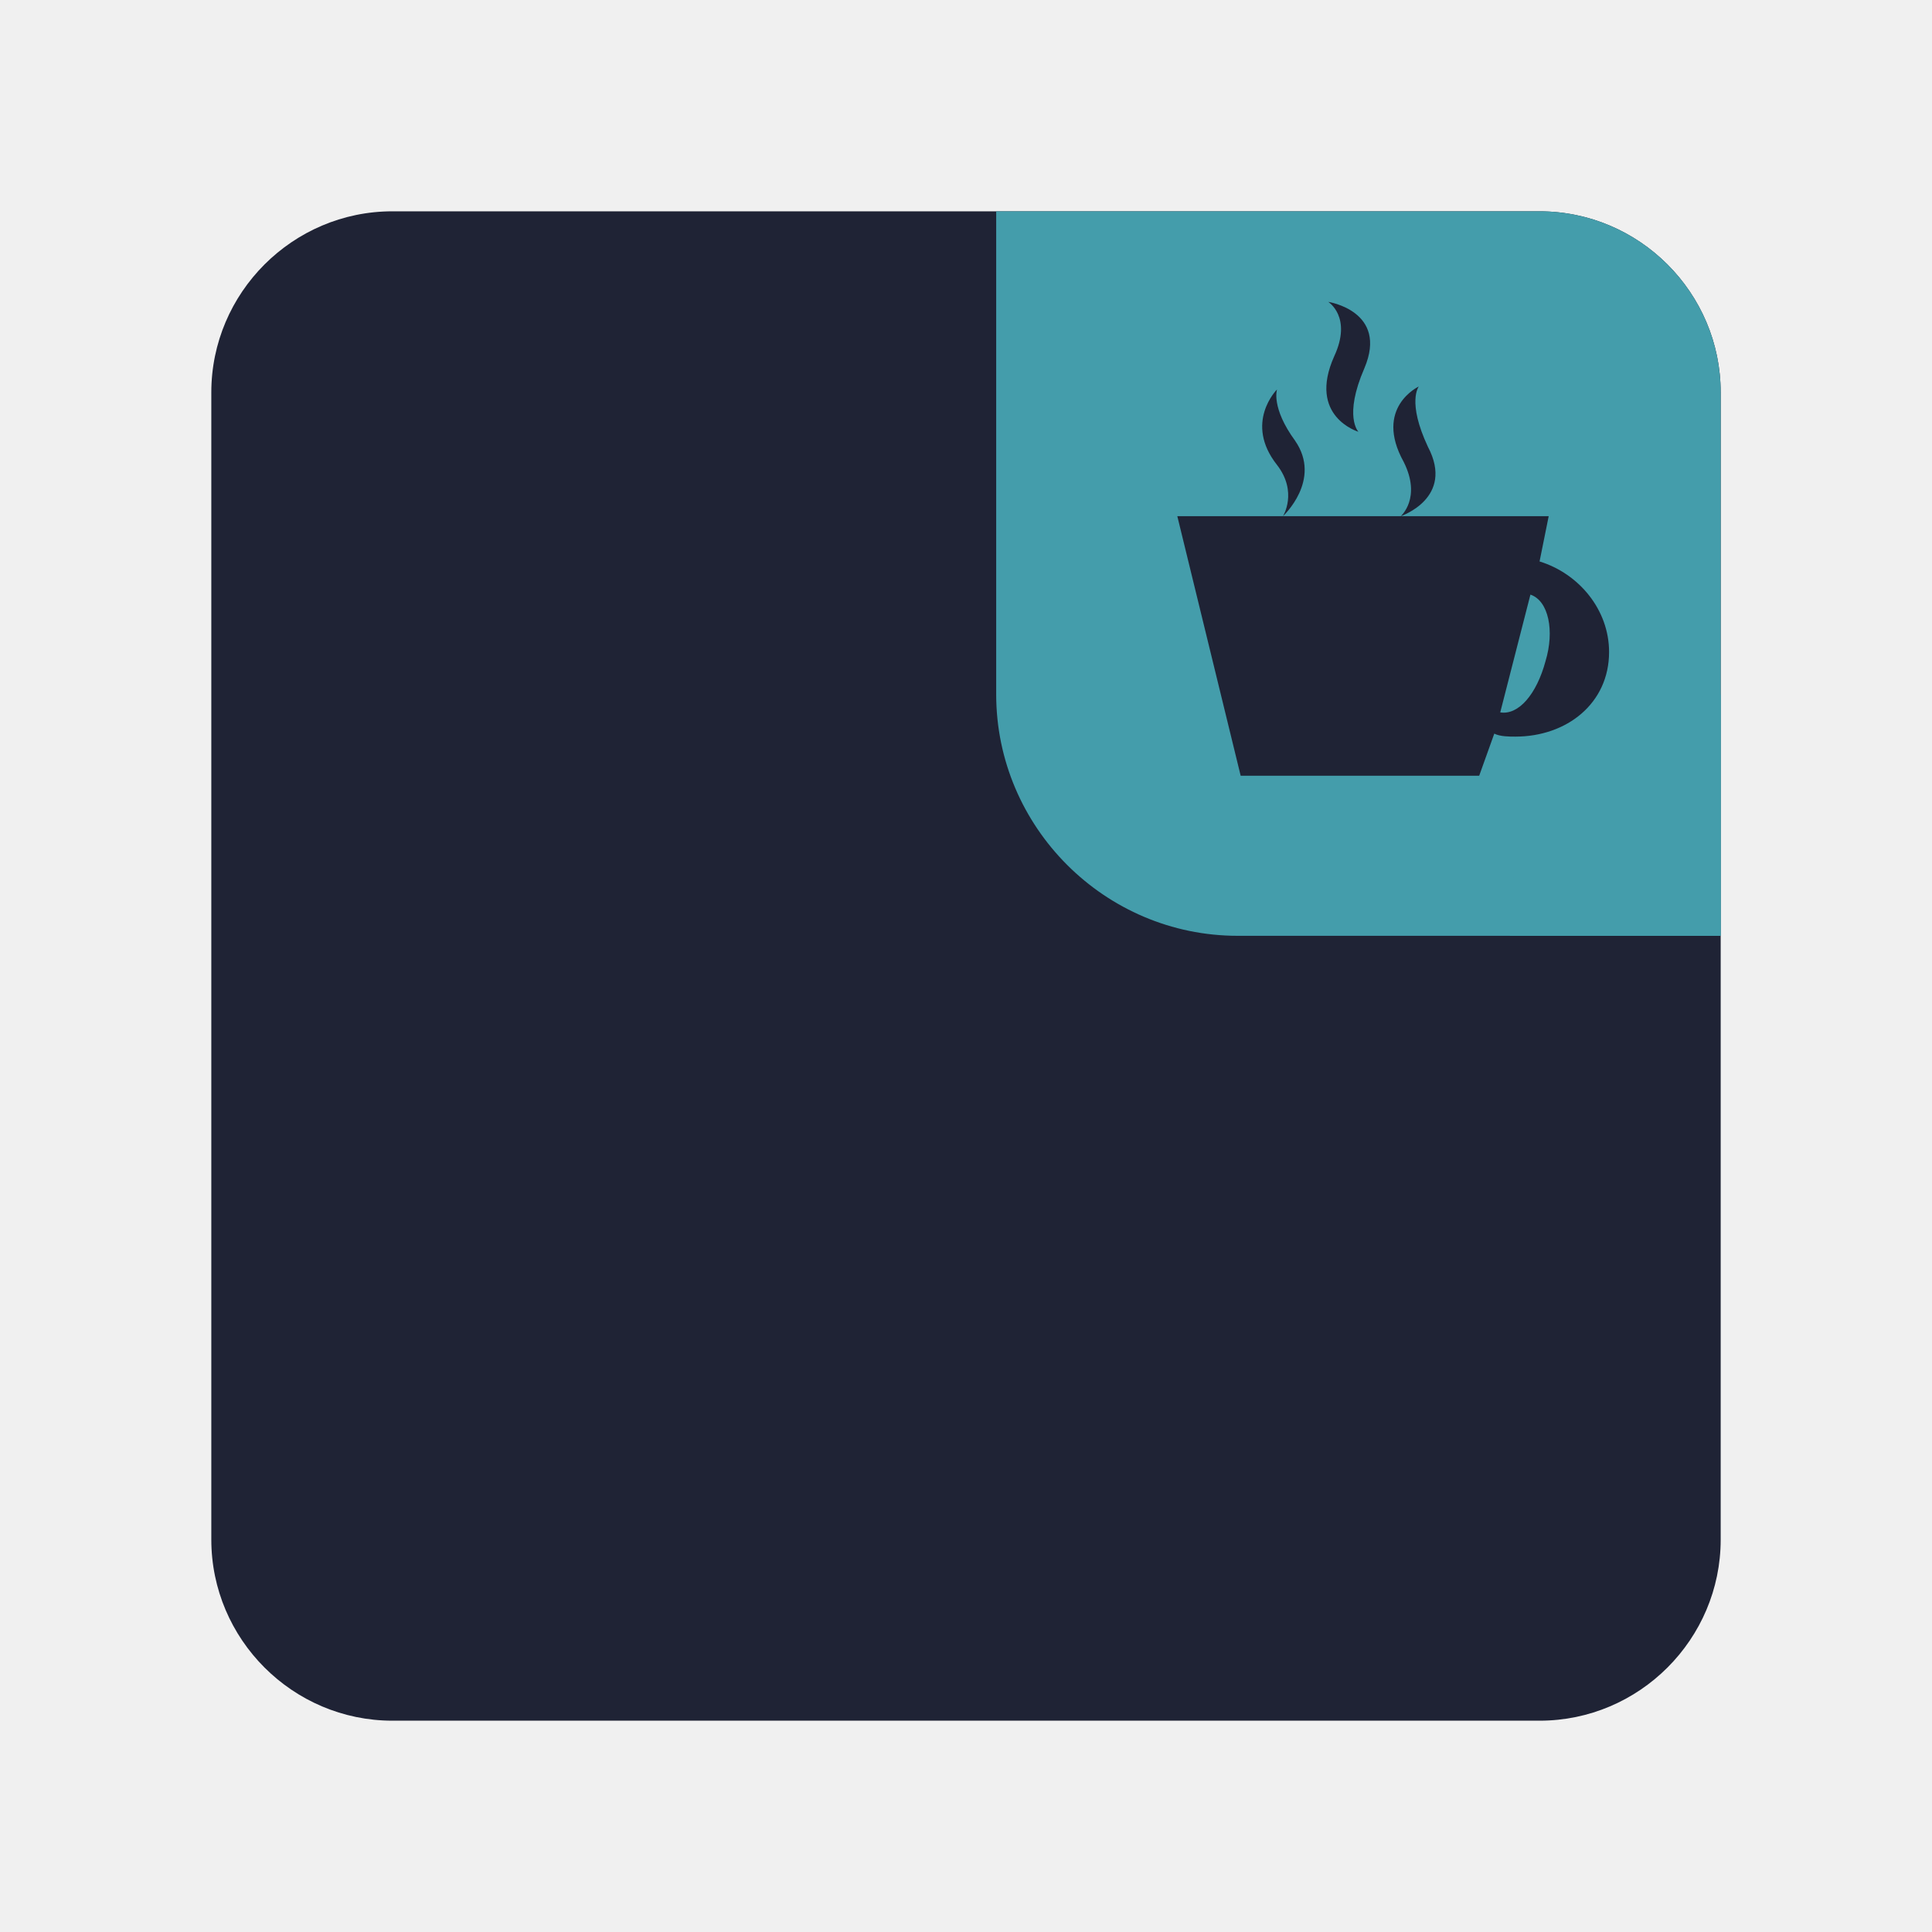
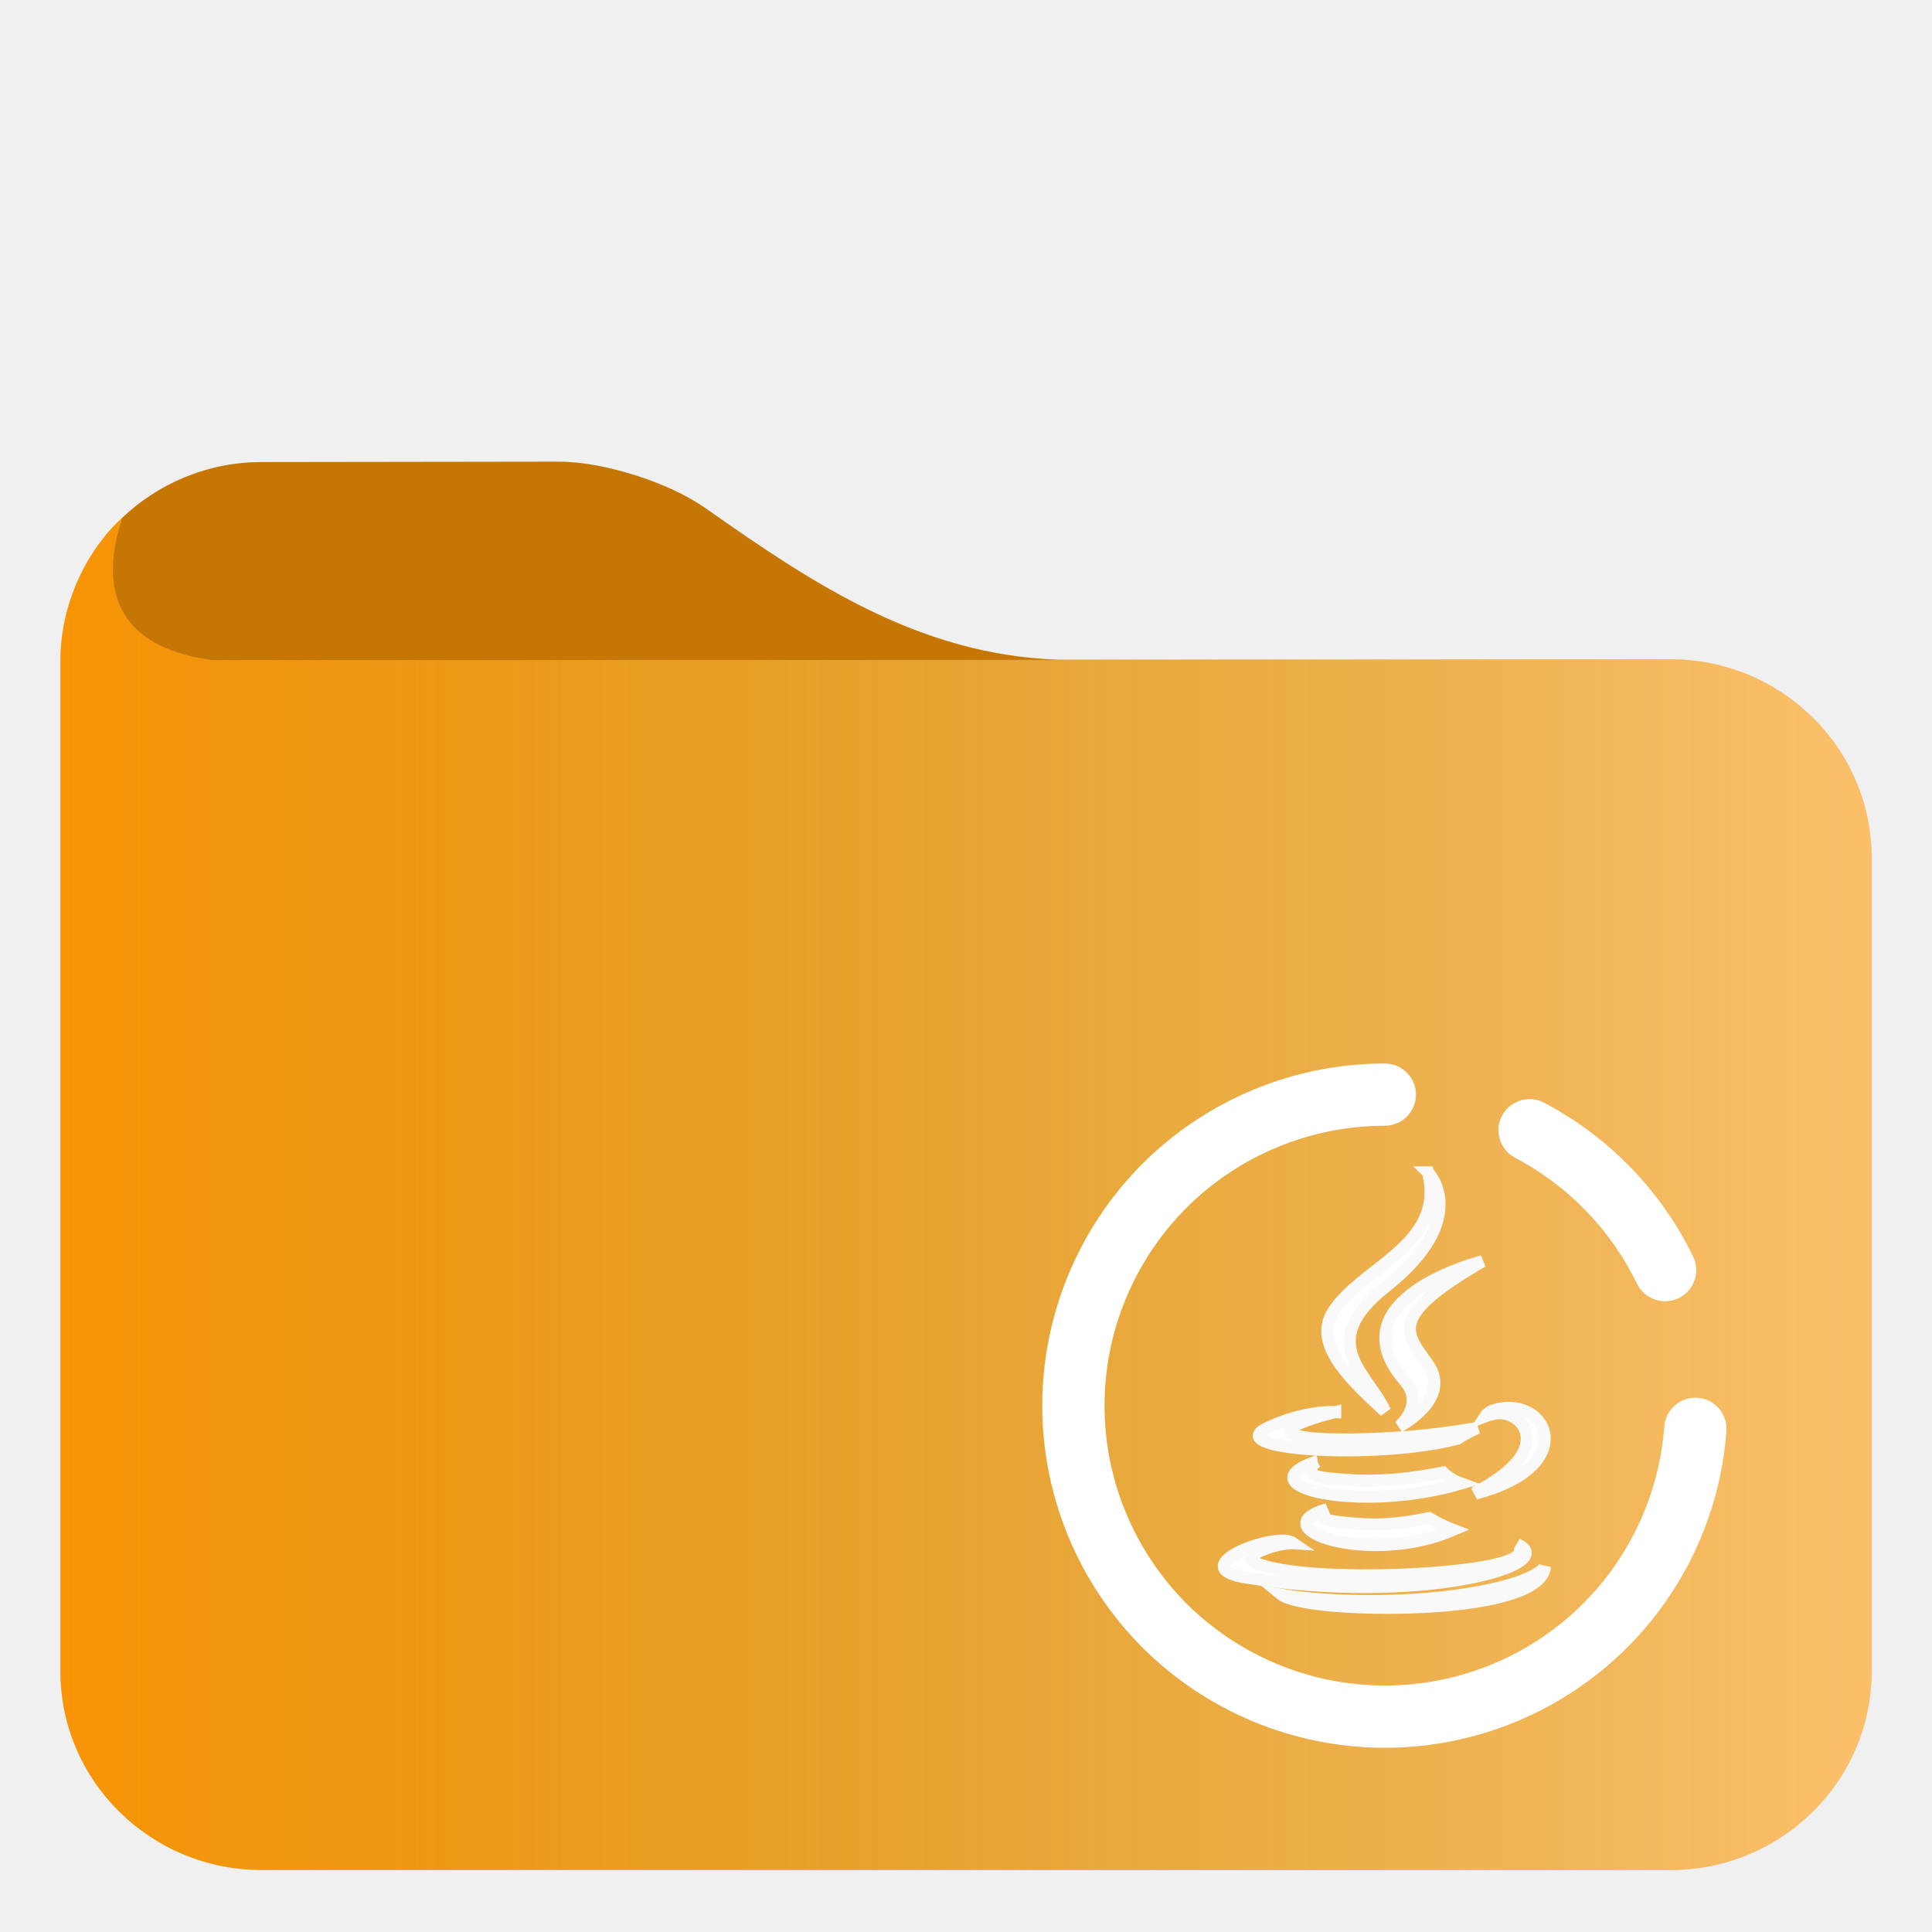
- <svg xmlns="http://www.w3.org/2000/svg" width="48" height="48" viewBox="0 0 48 48">
-   <defs>
-     <clipPath id="clip-0">
-       <path clip-rule="nonzero" d="M 24 5 L 43 5 L 43 24 L 24 24 Z M 24 5 " />
-     </clipPath>
-     <clipPath id="clip-1">
-       <path clip-rule="nonzero" d="M 24.75 5.25 L 38.25 5.25 C 40.727 5.25 42.75 7.273 42.75 9.75 L 42.75 23.25 L 30.75 23.25 C 27.449 23.25 24.75 20.551 24.75 17.25 Z M 24.75 5.25 " />
-     </clipPath>
-     <clipPath id="clip-2">
-       <path clip-rule="nonzero" d="M 37 17 L 43 17 L 43 24 L 37 24 Z M 37 17 " />
-     </clipPath>
-     <clipPath id="clip-3">
-       <path clip-rule="nonzero" d="M 24.75 5.25 L 38.25 5.25 C 40.727 5.25 42.75 7.273 42.75 9.75 L 42.75 23.25 L 30.75 23.25 C 27.449 23.25 24.75 20.551 24.75 17.25 Z M 24.75 5.25 " />
-     </clipPath>
-     <clipPath id="clip-4">
-       <path clip-rule="nonzero" d="M 29 7 L 40 7 L 40 20 L 29 20 Z M 29 7 " />
-     </clipPath>
-     <clipPath id="clip-5">
-       <path clip-rule="nonzero" d="M 24.75 5.25 L 38.25 5.25 C 40.727 5.25 42.75 7.273 42.75 9.75 L 42.75 23.25 L 30.75 23.25 C 27.449 23.25 24.75 20.551 24.75 17.25 Z M 24.75 5.25 " />
-     </clipPath>
+ <svg xmlns="http://www.w3.org/2000/svg" width="48pt" height="48pt" style="isolation:isolate" version="1.1" viewBox="0 0 48 48" id="svg3">
+   <defs id="defs3">
+     <linearGradient id="a-3" x2="1" y1="0.5" y2="0.5" gradientTransform="matrix(45,0,0,33.7,-59.97633,-7.281397)" gradientUnits="userSpaceOnUse">
+       <stop stop-color="#50c9c3" offset="0" id="stop1-6" />
+       <stop stop-color="#96deda" offset=".983" id="stop2-7" />
+     </linearGradient>
+     <linearGradient id="_lgradient_3" x1="0" y1="0.5" x2="1" y2="0.5" gradientTransform="matrix(44,0,0,44,2,2)" gradientUnits="userSpaceOnUse">
+       <stop offset="0%" stop-opacity="1" style="stop-color:rgb(255,153,102)" id="stop1-3" />
+       <stop offset="98.261%" stop-opacity="1" style="stop-color:rgb(255,94,98)" id="stop2-6" />
+     </linearGradient>
  </defs>
-   <path fill-rule="nonzero" fill="#1f2335" fill-opacity="1" d="M 9.75 5.25 L 38.25 5.25 C 40.727 5.25 42.75 7.273 42.75 9.75 L 42.75 38.25 C 42.75 40.727 40.727 42.75 38.25 42.75 L 9.75 42.75 C 7.273 42.75 5.25 40.727 5.25 38.25 L 5.25 9.75 C 5.25 7.273 7.273 5.25 9.75 5.25 Z M 9.75 5.25 " />
-   <g clip-path="url(#clip-0)">
-     <g clip-path="url(#clip-1)">
-       <path fill-rule="nonzero" fill="#449dab" fill-opacity="1" d="M 24.75 5.25 L 38.25 5.25 C 40.727 5.25 42.75 7.273 42.75 9.75 L 42.75 23.25 L 30.75 23.25 C 27.449 23.25 24.75 20.551 24.75 17.25 Z M 24.75 5.25 " />
-     </g>
-   </g>
-   <g clip-path="url(#clip-2)">
-     <g clip-path="url(#clip-3)">
-       <path fill-rule="nonzero" fill="#449dab" fill-opacity="1" d="M 48.75 22.875 C 48.75 25.98 46.23 28.5 43.125 28.5 C 40.02 28.5 37.5 25.98 37.5 22.875 C 37.5 19.77 40.02 17.25 43.125 17.25 C 46.23 17.25 48.75 19.77 48.75 22.875 Z M 48.75 22.875 " />
-     </g>
-   </g>
-   <g clip-path="url(#clip-4)">
-     <g clip-path="url(#clip-5)">
-       <path fill-rule="nonzero" fill="#1f2335" fill-opacity="1" d="M 33 7.5 C 33 7.5 33.602 7.875 33.148 8.852 C 32.477 10.352 33.75 10.727 33.75 10.727 C 33.75 10.727 33.375 10.352 33.898 9.148 C 34.5 7.727 33 7.5 33 7.5 Z M 35.25 9.602 C 35.25 9.602 34.125 10.125 34.875 11.477 C 35.324 12.375 34.801 12.824 34.801 12.824 C 34.801 12.824 36.148 12.375 35.477 11.102 C 34.949 9.977 35.25 9.602 35.25 9.602 Z M 31.727 9.676 C 31.727 9.676 30.898 10.5 31.727 11.551 C 32.25 12.227 31.875 12.824 31.875 12.824 C 31.875 12.824 32.852 11.926 32.176 10.949 C 31.574 10.125 31.727 9.676 31.727 9.676 Z M 31.949 12.824 L 29.25 12.824 L 30.824 19.273 L 36.75 19.273 L 37.125 18.227 C 37.273 18.301 37.5 18.301 37.648 18.301 C 38.926 18.301 39.977 17.477 39.977 16.199 C 39.977 15.148 39.227 14.25 38.25 13.949 L 38.477 12.824 Z M 38.023 14.773 C 38.023 14.773 38.102 14.773 38.023 14.773 C 38.477 14.926 38.625 15.676 38.398 16.426 C 38.176 17.25 37.727 17.773 37.273 17.699 Z M 38.023 14.773 " />
-     </g>
-   </g>
+   <linearGradient id="a" x2="1" y1=".5" y2=".5" gradientTransform="matrix(45 0 0 33.7 1.49 12.8)" gradientUnits="userSpaceOnUse">
+     <stop stop-color="#50c9c3" offset="0" id="stop1" style="stop-color:#50c9c3;stop-opacity:0;" />
+     <stop stop-color="#96deda" offset="0.983" id="stop2" style="stop-color:#ffffff;stop-opacity:0.4;" />
+   </linearGradient>
+   <path id="path4" d="M 13.89 11.47 L 6.5 11.48 C 5.16 11.48 3.94 12.009 3.04 12.86 C 2.314 13.501 1.5 14.819 1.5 16.419 L 1.5 41.52 C 1.5 44.25 3.74 46.46 6.5 46.46 L 41.5 46.46 C 44.26 46.46 46.5 44.25 46.5 41.52 L 46.5 21.319 C 46.5 18.589 44.26 16.38 41.5 16.38 L 26.272 16.389 C 22.85 16.261 20.221 14.524 17.52 12.62 C 16.621 11.988 15 11.47 13.89 11.47 z " style="fill:#f89406;fill-opacity:1" />
+   <path d="m 6.5,11.48 c -1.34,0 -2.56,0.529 -3.46,1.38 -0.7,2.127 0.202,3.267 2.23,3.54 h 21.3 C 23,16.366 20.3,14.58 17.52,12.62 16.621,11.988 15,11.47 13.89,11.47 Z M 2.37,13.65 C 2.362,13.662 2.353,13.674 2.345,13.686 2.353,13.674 2.362,13.662 2.37,13.65 Z m -0.202,0.324 c -0.043,0.075 -0.085,0.15 -0.124,0.227 0.04,-0.079 0.082,-0.153 0.124,-0.227 z M 1.975,14.345 C 1.921,14.46 1.871,14.577 1.826,14.697 1.872,14.576 1.923,14.459 1.975,14.345 Z M 1.783,14.814 C 1.738,14.941 1.7,15.072 1.666,15.203 1.701,15.07 1.739,14.94 1.783,14.814 Z m -0.148,0.504 c -0.03,0.129 -0.052,0.261 -0.072,0.394 0.02,-0.133 0.042,-0.266 0.072,-0.394 z m -0.098,0.563 c -0.02,0.179 -0.032,0.361 -0.032,0.546 -3.73e-4,-0.186 0.012,-0.368 0.032,-0.546 z" fill="#37a29c" id="path2" style="fill:#000000;fill-opacity:0.2" />
+   <path d="m5.27 16.4c-2-0.266-2.92-1.39-2.23-3.54-0.726 0.641-1.54 1.96-1.54 3.56v25.1c0 2.73 2.24 4.94 5 4.94h35c2.76 0 5-2.21 5-4.94v-20.2c0-2.73-2.24-4.94-5-4.94z" fill="url(#a)" id="path3" />
+   <path style="isolation:isolate;fill:#ffffff;fill-opacity:1;stroke-width:0.3;stroke:#f9f9f9;stroke-opacity:1;stroke-dasharray:none" d="m 33.372,39.912 c 1.948,0.125 4.94,-0.069 5.011,-0.991 0,0 -0.136,0.349 -1.61,0.627 -1.663,0.313 -3.714,0.277 -4.93,0.076 0,0 0.249,0.206 1.529,0.289 z" id="path12" />
+   <path style="isolation:isolate;fill:#ffffff;fill-opacity:1;stroke-width:0.3;stroke:#f9f9f9;stroke-opacity:1;stroke-dasharray:none" d="m 35.477,29.127 c 0,0 1.124,1.124 -1.066,2.853 -1.756,1.387 -0.4,2.178 -3.87e-4,3.082 -1.025,-0.925 -1.777,-1.739 -1.273,-2.497 0.741,-1.112 2.793,-1.652 2.34,-3.438 z" id="path11" />
+   <path style="isolation:isolate;fill:#ffffff;fill-opacity:1;stroke-width:0.3;stroke:#f9f9f9;stroke-opacity:1;stroke-dasharray:none" d="m 36.7,37.053 c 2.03,-1.054 1.091,-2.068 0.436,-1.931 -0.16,0.034 -0.232,0.062 -0.232,0.062 0,0 0.06,-0.093 0.173,-0.134 1.296,-0.455 2.292,1.344 -0.418,2.056 0,0 0.031,-0.028 0.041,-0.053 z" id="path10" />
+   <path style="isolation:isolate;fill:#ffffff;fill-opacity:1;stroke-width:0.3;stroke:#f9f9f9;stroke-opacity:1;stroke-dasharray:none" d="m 33.173,35.082 c 0,0 -1.966,0.467 -0.696,0.637 0.536,0.072 1.605,0.055 2.601,-0.028 0.814,-0.068 1.63,-0.214 1.63,-0.214 0,0 -0.287,0.123 -0.494,0.265 -1.997,0.525 -5.854,0.281 -4.743,-0.256 0.938,-0.454 1.702,-0.403 1.702,-0.403 z" id="path9" />
+   <path style="isolation:isolate;fill:#ffffff;fill-opacity:1;stroke-width:0.3;stroke:#f9f9f9;stroke-opacity:1;stroke-dasharray:none" d="m 37.698,38.37 c 0,0 0.306,0.252 -0.337,0.447 -1.222,0.371 -5.088,0.482 -6.162,0.015 -0.386,-0.168 0.338,-0.401 0.566,-0.45 0.237,-0.051 0.373,-0.042 0.373,-0.042 -0.429,-0.302 -2.774,0.594 -1.191,0.851 4.318,0.7 7.871,-0.315 6.751,-0.821 z" id="path8" />
+   <path style="isolation:isolate;fill:#ffffff;fill-opacity:1;stroke-width:0.3;stroke:#f9f9f9;stroke-opacity:1;stroke-dasharray:none" d="m 34.897,34.3 c 0.522,0.601 -0.137,1.141 -0.137,1.141 0,0 1.325,-0.684 0.717,-1.541 -0.568,-0.799 -1.004,-1.195 1.355,-2.564 0,0 -3.703,0.925 -1.935,2.963 z" id="path7" />
+   <path style="isolation:isolate;fill:#ffffff;fill-opacity:1;stroke-width:0.3;stroke:#f9f9f9;stroke-opacity:1;stroke-dasharray:none" d="m 32.715,36.309 c 0,0 -0.463,0.343 0.245,0.416 0.916,0.095 1.639,0.102 2.891,-0.139 0,0 0.173,0.175 0.445,0.272 -2.56,0.749 -5.412,0.059 -3.58,-0.549 z" id="path6" />
+   <path style="isolation:isolate;fill:#ffffff;fill-opacity:1;stroke-width:0.3;stroke:#f9f9f9;stroke-opacity:1;stroke-dasharray:none" d="m 32.975,37.494 c 0,0 -0.413,0.24 0.294,0.321 0.857,0.098 1.295,0.084 2.24,-0.095 0,0 0.249,0.156 0.596,0.291 -2.118,0.907 -4.794,-0.053 -3.13,-0.517 z" id="path5" />
+   <path style="isolation:isolate;fill:#ffffff;fill-opacity:1;stroke-width:0.386" d="m 37.643,28.764 v 0 C 37.264,28.566 37.119,28.098 37.317,27.721 v 0 c 0.199,-0.377 0.667,-0.523 1.045,-0.325 v 0 c 1.609,0.846 2.909,2.187 3.702,3.821 v 0 c 0.188,0.384 0.028,0.847 -0.356,1.034 v 0 c -0.384,0.187 -0.849,0.026 -1.037,-0.357 v 0 C 40.021,30.553 38.962,29.46 37.643,28.764 Z" id="path1" />
+   <path style="isolation:isolate;fill:#ffffff;fill-opacity:1;stroke-width:0.386" d="m 41.348,35.441 v 0 c 0.032,-0.424 0.404,-0.744 0.83,-0.713 v 0 c 0.426,0.031 0.746,0.402 0.714,0.829 v 0 c -0.158,2.137 -1.122,4.138 -2.696,5.598 -1.574,1.457 -3.644,2.268 -5.791,2.268 -2.255,0 -4.422,-0.896 -6.019,-2.488 -1.594,-1.596 -2.491,-3.759 -2.491,-6.012 0,-2.252 0.898,-4.416 2.491,-6.012 1.598,-1.592 3.764,-2.488 6.019,-2.488 v 0 c 0.427,0 0.774,0.346 0.774,0.773 v 0 c 0,0.427 -0.347,0.773 -0.774,0.773 v 0 c -1.845,0 -3.617,0.734 -4.925,2.036 -1.304,1.306 -2.038,3.075 -2.038,4.918 0,1.843 0.735,3.612 2.038,4.918 1.308,1.302 3.079,2.036 4.925,2.036 1.756,0 3.451,-0.661 4.739,-1.855 1.288,-1.194 2.074,-2.832 2.205,-4.582 z" id="path2-7" />
</svg>
